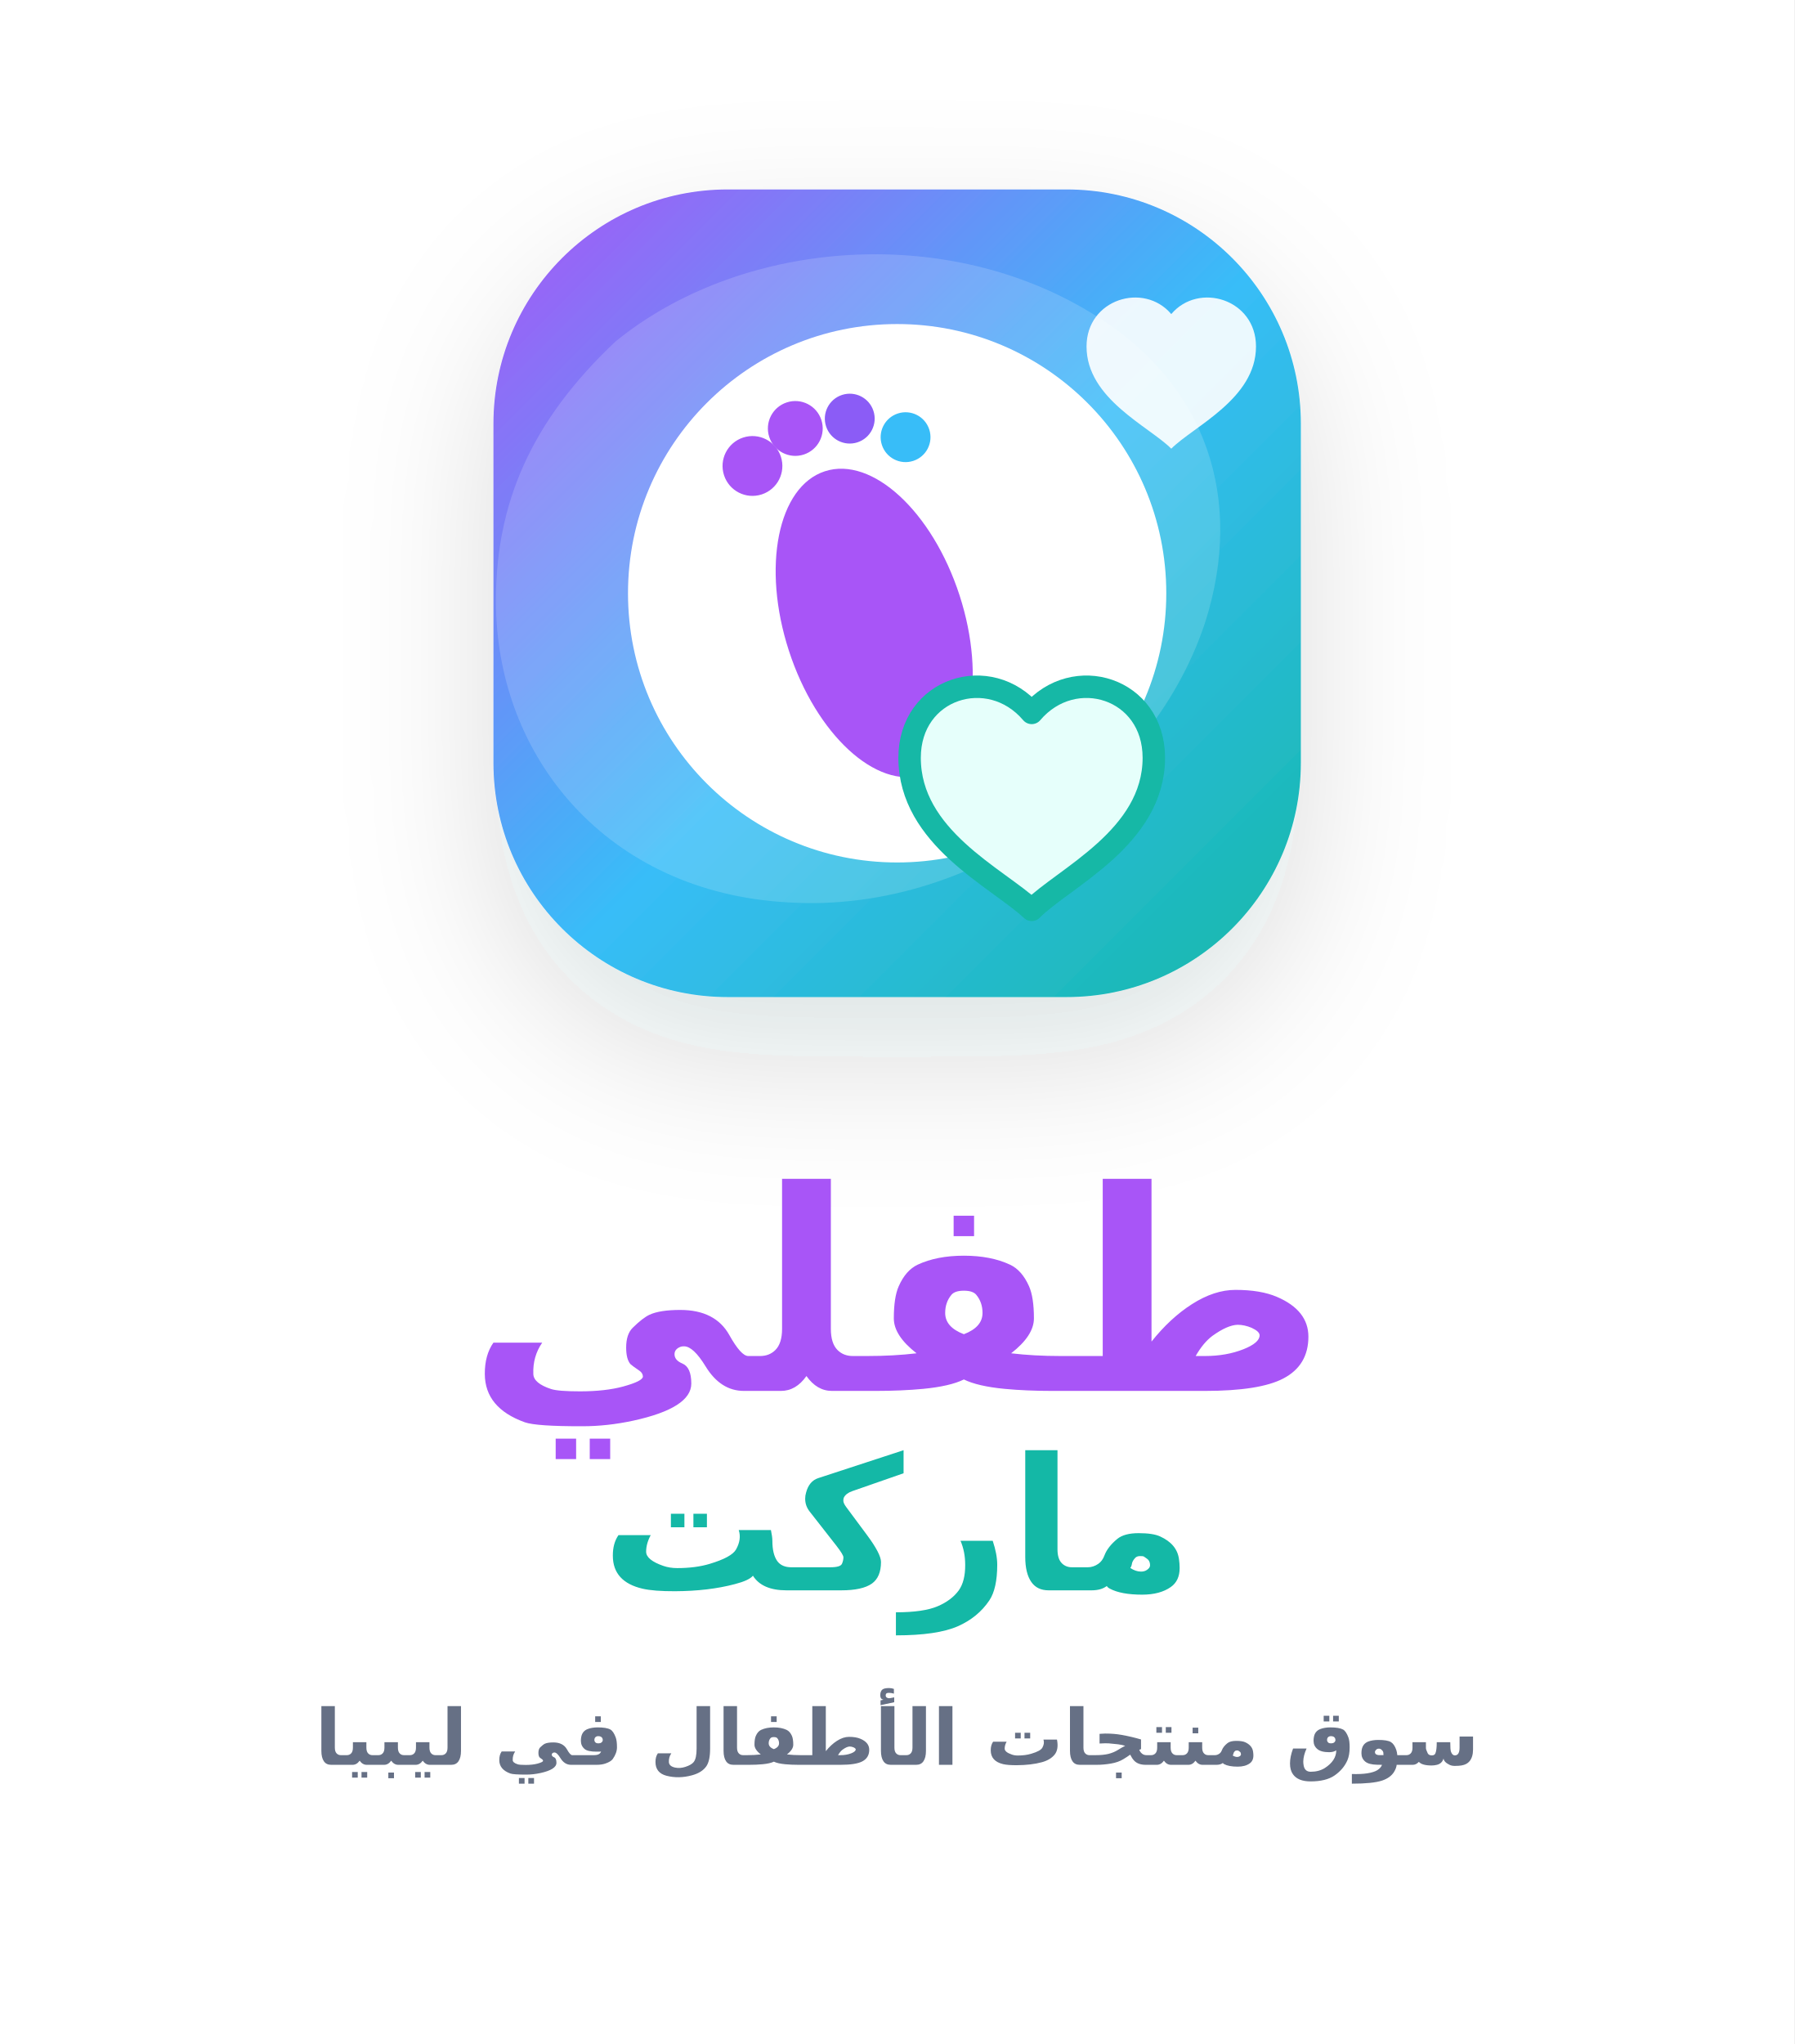
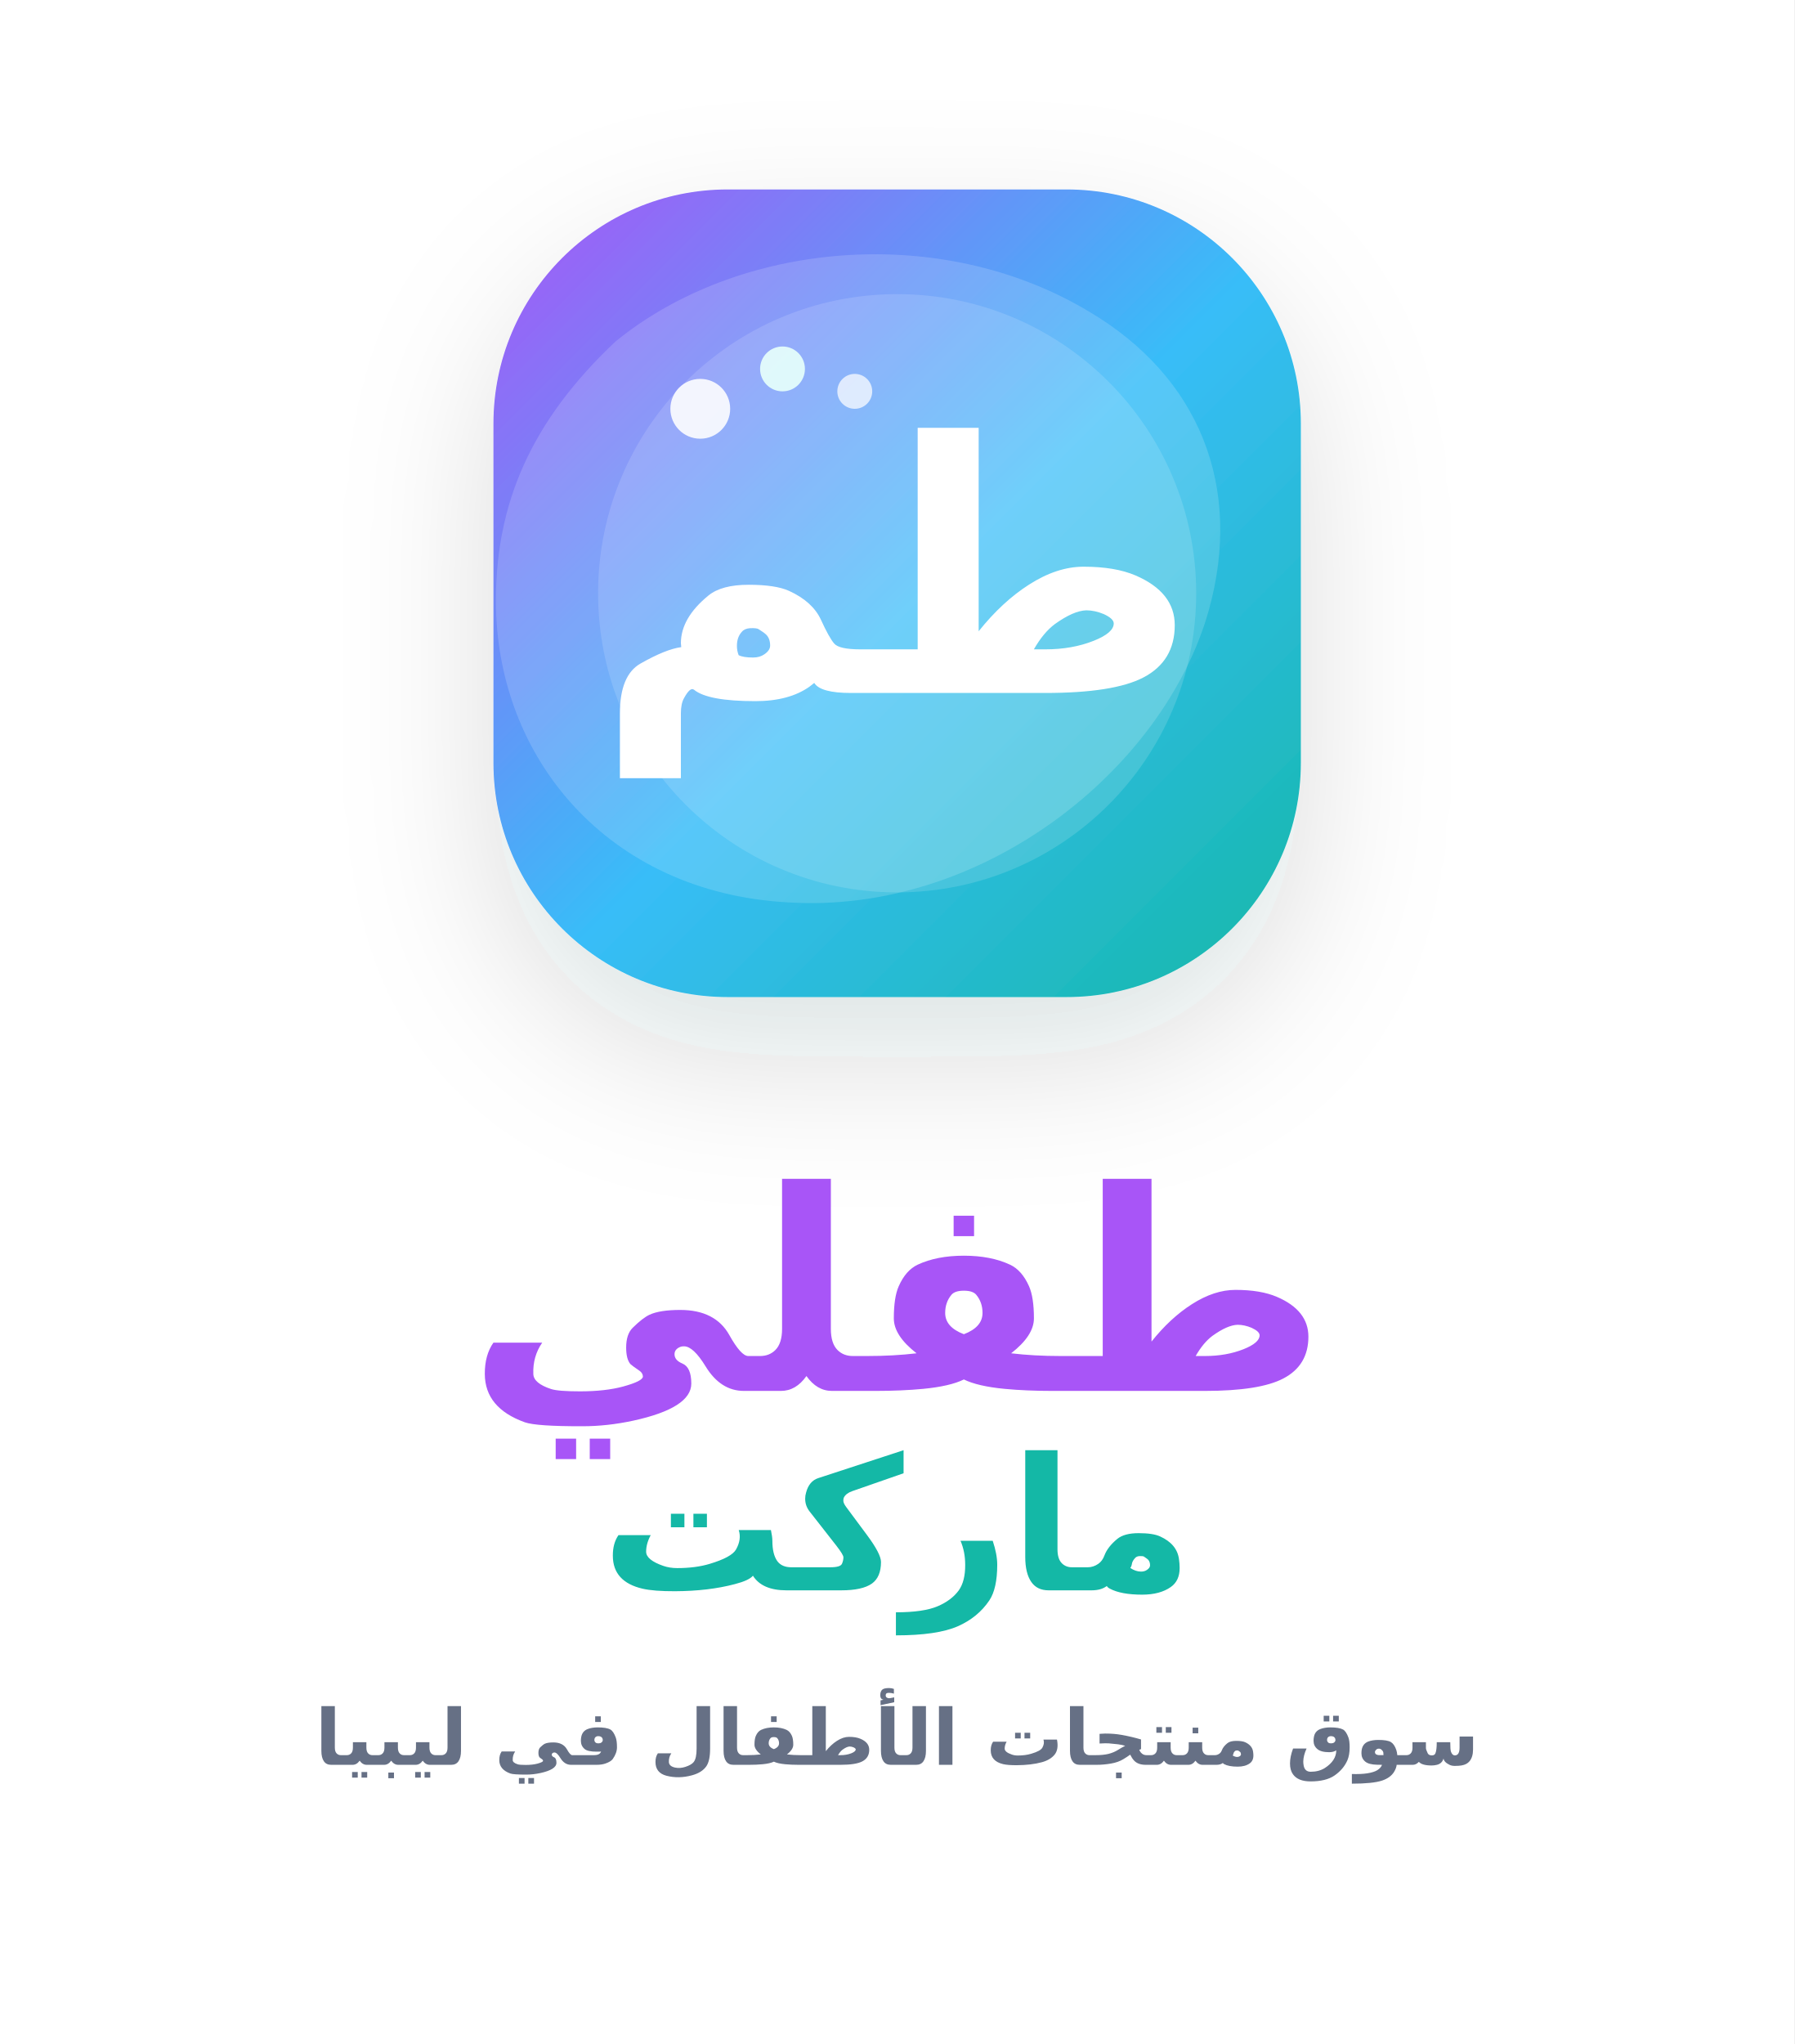
<svg xmlns="http://www.w3.org/2000/svg" width="720" height="820" viewBox="0 0 720 820" role="img" aria-labelledby="title desc">
  <defs>
-     <linearGradient id="bg" x1="198" y1="76" x2="522" y2="400" gradientUnits="userSpaceOnUse">
+     <linearGradient id="brandBg" x1="198" y1="76" x2="522" y2="400" gradientUnits="userSpaceOnUse">
      <stop offset="0" stop-color="#A855F7" />
      <stop offset="0.52" stop-color="#38BDF8" />
      <stop offset="1" stop-color="#14B8A6" />
    </linearGradient>
    <filter id="shadow" x="-20%" y="-20%" width="140%" height="150%" color-interpolation-filters="sRGB">
      <feDropShadow dx="0" dy="24" stdDeviation="30" flood-color="#1F2937" flood-opacity="0.14" />
    </filter>
  </defs>
  <rect width="720" height="820" fill="#FFFFFF" />
  <g filter="url(#shadow)">
-     <rect x="198" y="76" width="324" height="324" rx="94" fill="url(#bg)" />
-     <path d="M247 137c49-40 130-48 190-12 44 26 62 70 48 120-18 64-91 122-169 117-72-4-117-58-117-121 0-39 14-72 48-104Z" fill="#fff" opacity="0.16" />
-     <path d="M470 126c11-13 34-6 34 13 0 21-25 32-34 41-9-9-34-20-34-41 0-19 23-26 34-13Z" fill="#fff" opacity="0.9" />
-     <circle cx="360" cy="238" r="108" fill="#FFFFFF" />
-     <g transform="rotate(-18 344 229)">
-       <ellipse cx="344" cy="251" rx="36" ry="64" fill="#A855F7" />
-       <circle cx="317" cy="176" r="12" fill="#A855F7" />
-       <circle cx="338" cy="167" r="11" fill="#A855F7" />
-       <circle cx="360" cy="170" r="10" fill="#8B5CF6" />
-       <circle cx="379" cy="184" r="10" fill="#38BDF8" />
-     </g>
-     <path d="M414 286c17-20 49-10 49 18 0 32-36 48-49 61-14-13-49-29-49-61 0-28 32-38 49-18Z" fill="#E6FFFB" stroke="#14B8A6" stroke-width="9" stroke-linejoin="round" />
+     <rect x="198" y="76" width="324" height="324" rx="94" fill="url(#brandBg)" />
+     <path d="M247 137c49-40 130-48 190-12 44 26 62 70 48 120-18 64-91 122-169 117-72-4-117-58-117-121 0-39 14-72 48-104Z" fill="#FFFFFF" opacity="0.16" />
+     <circle cx="360" cy="238" r="120" fill="#FFFFFF" opacity="0.14" />
+     <text x="360" y="278" text-anchor="middle" direction="rtl" unicode-bidi="plaintext" font-family="Cairo, 'Segoe UI', Tahoma, Arial, sans-serif" font-size="140" font-weight="900" fill="#FFFFFF">طم</text>
+     <circle cx="281" cy="164" r="12" fill="#FFFFFF" opacity="0.88" />
+     <circle cx="314" cy="148" r="9" fill="#E6FFFB" opacity="0.92" />
+     <circle cx="343" cy="157" r="7" fill="#FFFFFF" opacity="0.72" />
  </g>
  <g direction="rtl" unicode-bidi="plaintext">
    <text x="360" y="558" text-anchor="middle" font-family="Cairo, 'Segoe UI', Tahoma, Arial, sans-serif" font-size="112" font-weight="900" fill="#A855F7">طفلي</text>
    <text x="360" y="638" text-anchor="middle" font-family="Cairo, 'Segoe UI', Tahoma, Arial, sans-serif" font-size="74" font-weight="900" fill="#14B8A6">ماركت</text>
    <text x="360" y="708" text-anchor="middle" font-family="Cairo, 'Segoe UI', Tahoma, Arial, sans-serif" font-size="31" font-weight="800" fill="#667085">سوق منتجات الأطفال في ليبيا</text>
  </g>
</svg>
